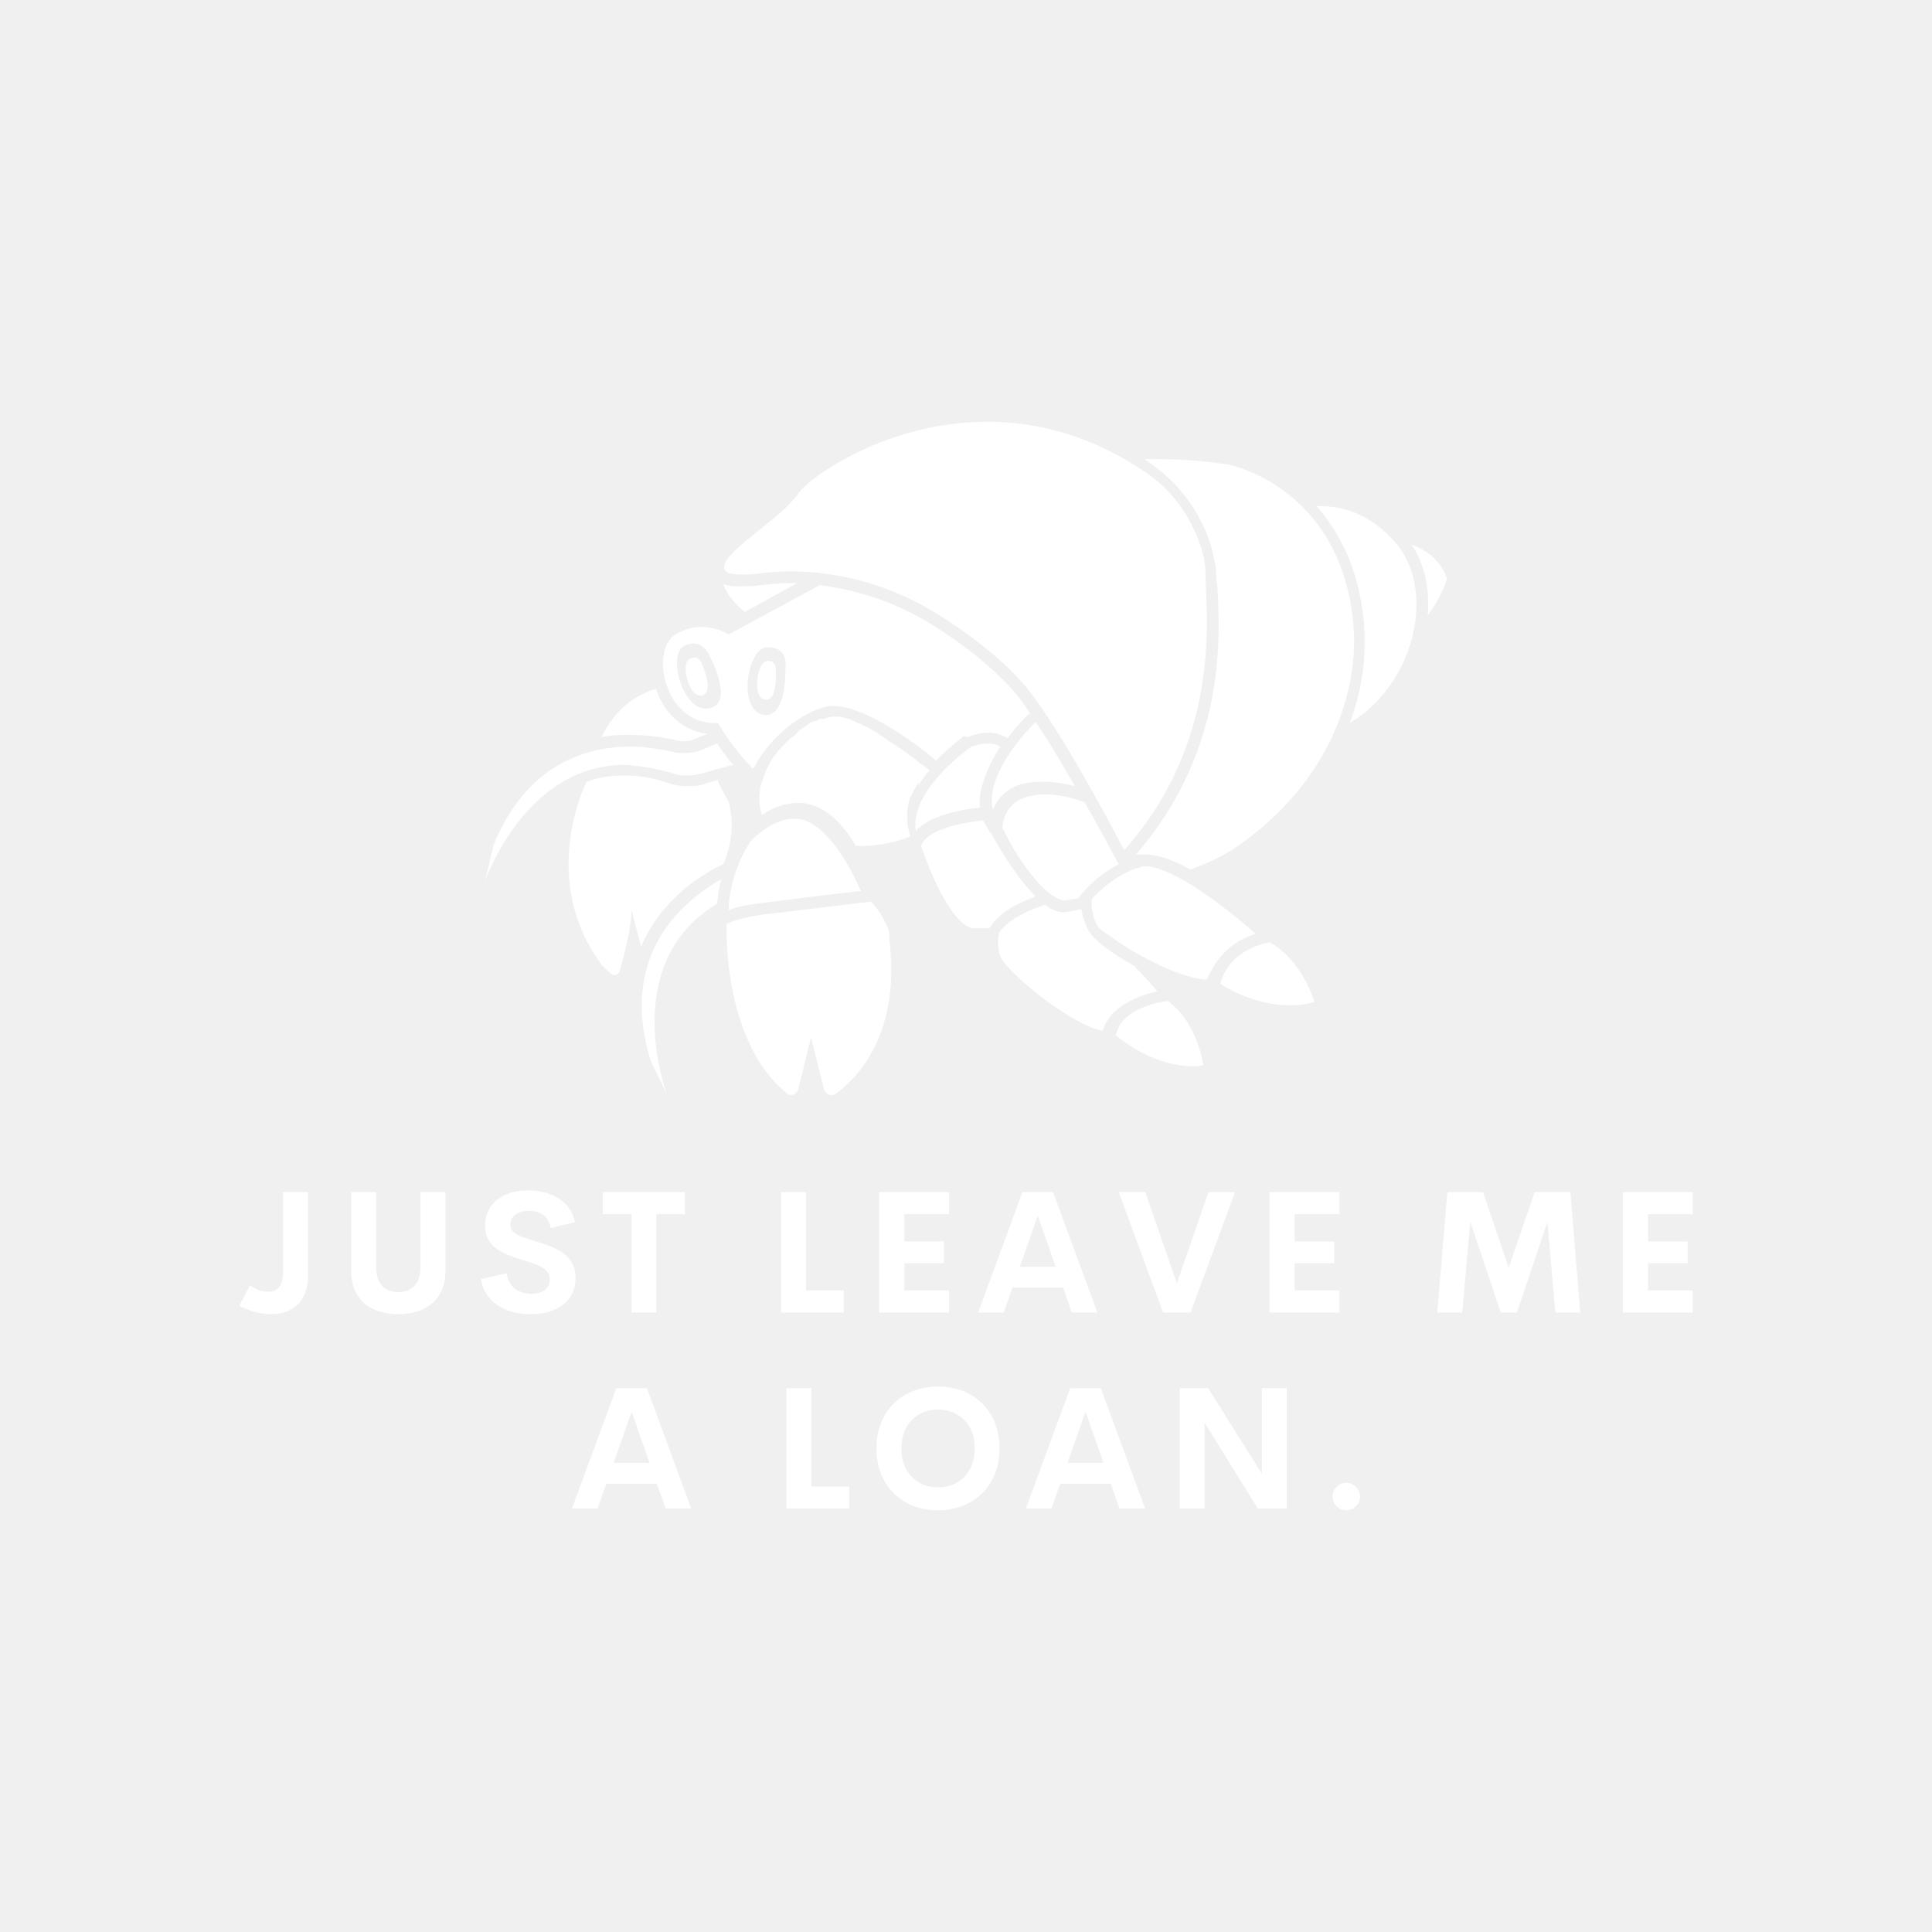
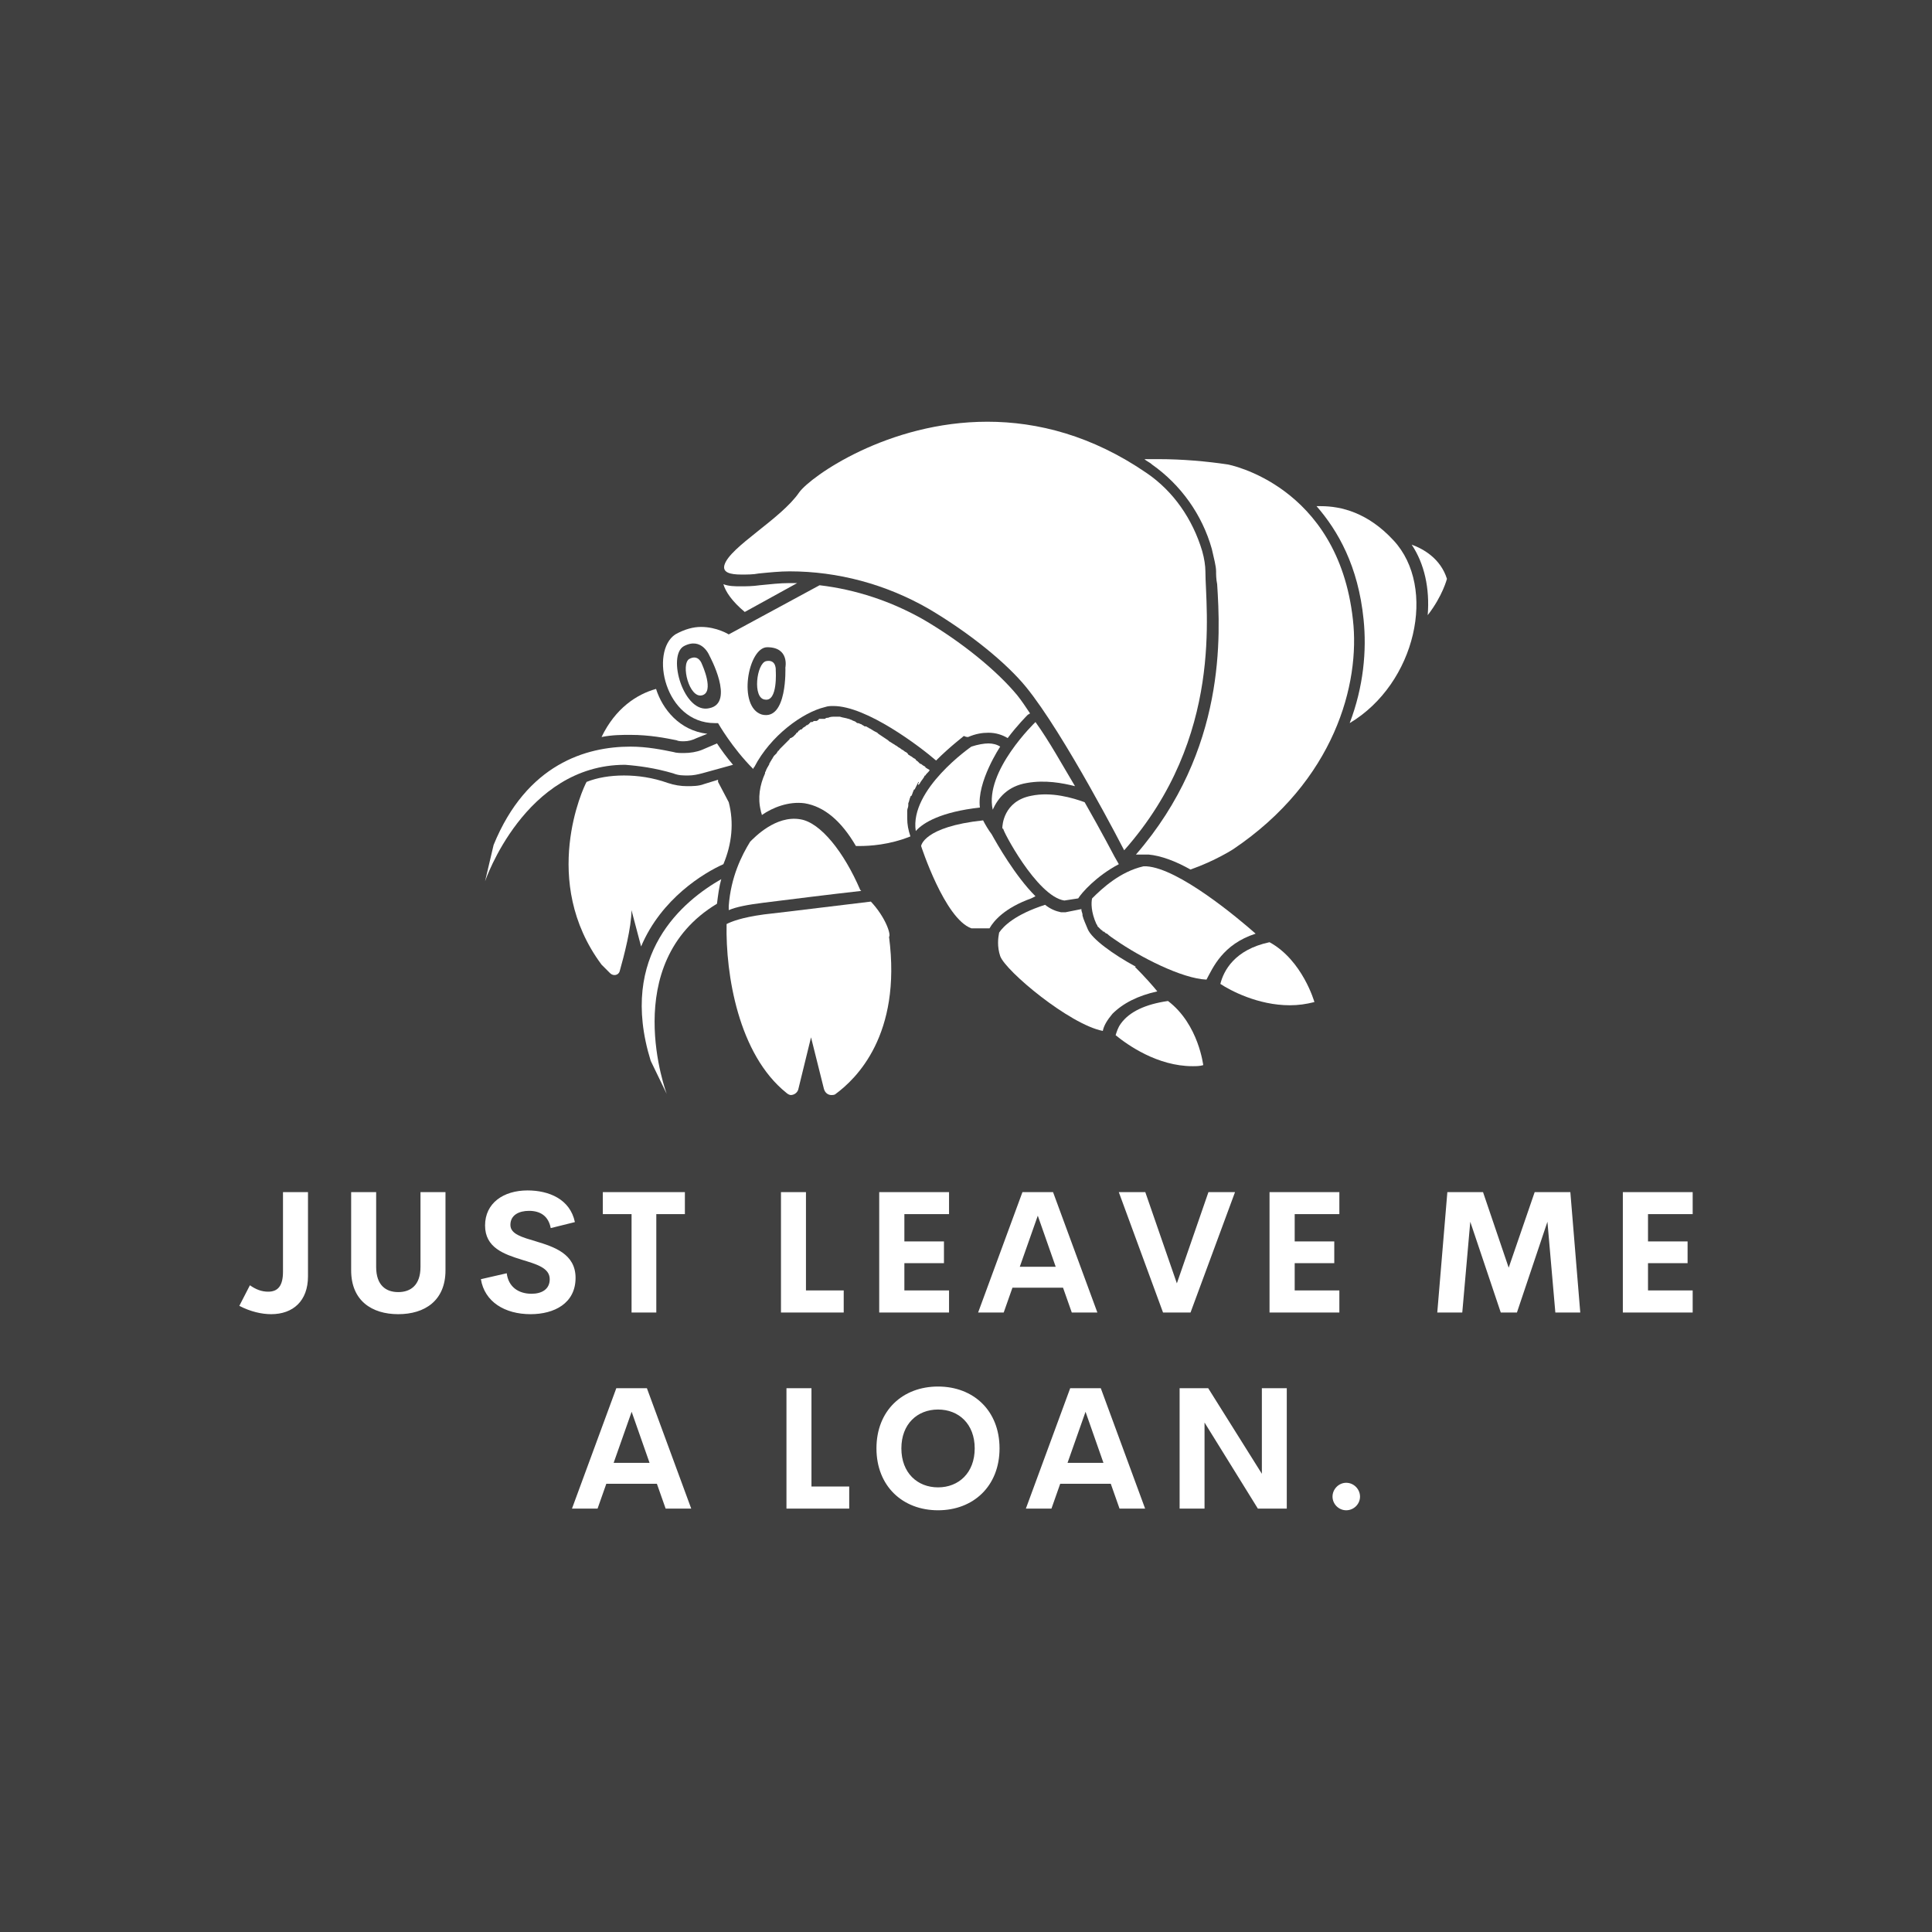
- <svg xmlns="http://www.w3.org/2000/svg" xmlns:ns1="https://boxy-svg.com" viewBox="-25 -137.5 400 400" class="css-1j8o68f" style="background-color:#404040;">
+ <svg xmlns="http://www.w3.org/2000/svg" xmlns:ns1="https://boxy-svg.com" viewBox="-25 -137.5 400 400" class="css-1j8o68f">
  <defs id="SvgjsDefs3580">
    <ns1:grid x="-24.624" y="-37.471" width="50.218" height="50.217" />
  </defs>
+   <rect x="-25" y="-137.5" width="400" height="400" style="fill: #404040;" />
  <g transform="matrix(1, 0, 0, 1, -0.000008, -0.033298)">
    <g id="SvgjsG3581" featurekey="symbolFeature-0" transform="matrix(2.212749, 0, 0, 2.212749, 64.36255, -91.08909)" fill="#ffffff" style="">
      <g>
        <path d="M56.5,62.9C56.5,62.9,56.5,62.9,56.5,62.9c-1.9-1.9-3.6-4.9-4.1-5.8c-0.3-0.4-0.6-0.9-0.8-1.3c-5.6,0.6-5.8,2.4-5.8,2.4   c0,0,0,0,0,0c0,0,0,0,0,0c0,0,2.2,6.8,4.7,7.7h1.7c0.4-0.7,1.4-1.9,3.9-2.8L56.5,62.9z" />
        <path d="M22.9,48.3c0.2,0.1,0.5,0.1,0.7,0.1c0.4,0,0.8-0.1,1.2-0.3l1-0.4c-2.6-0.3-4.2-2.3-4.8-4.2c-1.8,0.5-3.8,1.8-5.1,4.5   c1-0.2,1.9-0.2,2.7-0.2C20.4,47.8,21.9,48.1,22.9,48.3z" />
        <path d="M41.1,63.4c-2.6,0.3-7.3,0.9-10,1.2c-2.2,0.3-3.1,0.7-3.5,0.9c-0.1,4.7,1.1,12.2,5.6,15.8c0.1,0.1,0.3,0.2,0.4,0.2   c0.3,0,0.6-0.2,0.7-0.5l1.2-4.9l1.2,4.8c0.1,0.4,0.4,0.6,0.7,0.6c0.1,0,0.3,0,0.4-0.1c1.9-1.4,6.2-5.5,5-14.7   C43,66.5,42.5,64.9,41.1,63.4z" />
        <path d="M34.5,55.7c-2.3-0.4-4.3,1.7-4.7,2.1c-0.8,1.3-1.8,3.3-2,6c0,0.1,0,0.3,0,0.4c0.7-0.3,1.7-0.5,3.3-0.7   c2.4-0.3,6.4-0.8,9.1-1.1c0,0,0,0-0.1-0.1c0,0,0,0.1,0,0C38.6,58.8,36.4,56,34.5,55.7z" />
        <path d="M25.3,44.1c1.2-0.3,0-2.9,0-2.9s-0.3-1-1.2-0.5C23.3,41.2,24.1,44.4,25.3,44.1z" />
        <path d="M31.2,44.5c1.2,0.2,1-2.7,1-2.7s0.1-1.1-0.9-0.9C30.4,41.1,30,44.4,31.2,44.5z" />
        <path d="M95,33.2c-0.6-1.9-2.2-2.8-3.3-3.2c1.2,1.8,1.7,4.1,1.5,6.6C94.6,34.8,95,33.2,95,33.2z" />
        <path d="M83.2,26.4c-0.1,0-0.2,0-0.4,0c2,2.3,3.9,5.6,4.4,10.6c0.3,2.9,0,6.3-1.3,9.7C92.1,43,94.1,34,90,29.6   C87.6,27,85.1,26.4,83.2,26.4z" />
        <path d="M22.6,51.4c0.5,0.2,0.9,0.2,1.4,0.2c0.5,0,0.9-0.1,1.3-0.2l2.9-0.8c-0.6-0.7-1.1-1.4-1.5-2l-1.4,0.6   c-0.5,0.2-1.1,0.3-1.7,0.3c-0.3,0-0.7,0-1-0.1c-1-0.2-2.4-0.5-4-0.5c-4.1,0-9.7,1.6-12.8,9.2L5,61.5c0,0,3.7-10.9,13.1-10.9   C19.4,50.7,20.9,50.9,22.6,51.4z" />
        <path d="M27.8,54.1l-1-1.9c0,0,0-0.1,0-0.2l-1.3,0.4c-0.5,0.2-1.1,0.2-1.6,0.2c-0.6,0-1.2-0.1-1.8-0.3c-1.4-0.5-2.8-0.7-4.1-0.7   c-1.3,0-2.5,0.2-3.5,0.6c-0.3,0.5-4.4,9.3,1.4,17.1l0.8,0.8c0.3,0.3,0.8,0.2,0.9-0.2c0.4-1.4,1.1-4.1,1.1-5.7l0.9,3.4   c1.9-4.5,5.9-6.9,7.7-7.7C28.1,58,28.3,56,27.8,54.1z" />
        <path d="M67.9,71.8c-0.4-0.5-1.2-1.4-2.1-2.3c0,0,0.1,0,0.1,0c-2.2-1.2-4.1-2.6-4.5-3.5c-0.2-0.5-0.4-0.9-0.5-1.3c0,0,0,0,0-0.1   c0-0.1-0.1-0.3-0.1-0.4c0,0,0,0,0,0c0,0,0-0.1,0-0.1l-1,0.2l0,0l-0.5,0.1c-0.1,0-0.1,0-0.2,0c-0.1,0-0.1,0-0.2,0   c-0.5-0.1-1-0.3-1.5-0.7c-2.8,0.9-3.9,2-4.3,2.6c-0.1,0.5-0.2,1.3,0.1,2.2c0.5,1.4,6.5,6.4,9.6,7c0.1-0.5,0.4-1,0.9-1.6   C64.7,72.9,66.1,72.2,67.9,71.8z" />
        <path d="M68.9,72.7c-2.1,0.3-3.6,1-4.4,2.1c-0.3,0.4-0.4,0.8-0.5,1.1c1.1,0.9,3.9,2.9,7.2,2.9c0.3,0,0.7,0,1-0.1   C72.2,78.8,71.8,74.9,68.9,72.7z" />
        <path d="M53.2,48.9c-0.3-0.2-0.7-0.3-1.1-0.3c-0.4,0-1,0.1-1.6,0.3c0,0-5.8,4-5.2,7.9c0.7-0.8,2.4-1.8,6-2.2   C51,52.2,53.2,48.9,53.2,48.9z" />
        <path d="M78.4,67.2c-3.3,0.7-4.3,2.7-4.6,3.9c0.9,0.6,3.5,2,6.5,2c0.8,0,1.5-0.1,2.3-0.3C82.6,72.8,81.5,68.9,78.4,67.2z" />
        <path d="M77.1,66.4c-1.7-1.5-7.2-6.1-10.2-6.3c0,0-0.1,0-0.3,0c-2.2,0.5-3.9,2.1-4.8,3c-0.1,0.4-0.1,1.3,0.4,2.4c0,0,0,0,0,0   c0,0,0,0,0,0c0,0,0.1,0.1,0.1,0.2c0,0,0,0,0,0c0,0,0.1,0.1,0.1,0.1c0,0,0,0,0,0c0.1,0.1,0.1,0.1,0.2,0.2c0,0,0,0,0,0   c0.1,0.1,0.2,0.1,0.2,0.2c0,0,0,0,0.1,0c0.1,0.1,0.2,0.2,0.3,0.2c0,0,0,0,0,0c0.2,0.2,0.5,0.4,0.8,0.6c0,0,0,0,0,0   c2.3,1.6,6.2,3.6,8.5,3.7C73.1,69.6,74,67.4,77.1,66.4z" />
        <path d="M29,32.8c0.5,0,1.1,0,1.6-0.1c1-0.1,2-0.2,2.9-0.2c4.5,0,9,1.2,13,3.5c3.9,2.3,7.3,5.1,9.1,7.3c3.6,4.4,9.2,15.3,9.2,15.3   c9.4-10.6,7.6-22.6,7.6-26.1c0-0.5-0.1-1.2-0.3-1.9c-0.9-3-2.7-5.6-5.2-7.3c-5.1-3.5-10.2-4.8-14.9-4.8c-9.3,0-16.5,5.1-17.6,6.6   c-1.7,2.5-6.5,5.1-7,6.8C27.2,32.6,27.9,32.8,29,32.8z" />
        <path d="M20.5,78.3l1.5,3.1c0,0-4.6-12.2,4.7-17.8c0.1-0.8,0.2-1.6,0.4-2.3C23.6,63.3,17.4,68.3,20.5,78.3z" />
        <path d="M45.7,52.3C45.7,52.3,45.7,52.3,45.7,52.3c0.1-0.2,0.3-0.4,0.4-0.6c0,0,0-0.1,0.1-0.1c0.1-0.2,0.3-0.3,0.4-0.5c0,0,0,0,0,0   c-0.1-0.1-0.2-0.1-0.3-0.2c0,0,0,0,0,0c0,0,0,0,0,0c0,0-0.1,0-0.1-0.1c0,0,0,0,0,0c-0.1-0.1-0.2-0.1-0.3-0.2l0,0   c0,0-0.1-0.1-0.2-0.1c0,0,0,0,0,0c-0.1-0.1-0.1-0.1-0.2-0.2c-0.1-0.1-0.2-0.1-0.2-0.2c0,0,0,0,0,0c-0.1-0.1-0.2-0.1-0.3-0.2l0,0   c-0.1-0.1-0.2-0.1-0.3-0.2c-0.1,0-0.1-0.1-0.2-0.2l0,0c-0.1-0.1-0.2-0.1-0.3-0.2c0,0,0,0,0,0c-0.1-0.1-0.2-0.1-0.3-0.2c0,0,0,0,0,0   c-0.1-0.1-0.2-0.1-0.3-0.2c0,0,0,0,0,0c-0.1-0.1-0.2-0.1-0.3-0.2c0,0,0,0,0,0c-0.2-0.1-0.3-0.2-0.5-0.3c0,0-0.1-0.1-0.1-0.1   c0,0,0,0,0,0c-0.3-0.2-0.6-0.4-0.9-0.6c0,0,0,0,0,0c0,0-0.1-0.1-0.1-0.1c-0.2-0.1-0.4-0.2-0.7-0.4c-0.1,0-0.1-0.1-0.2-0.1   c0,0,0,0,0,0c-0.1-0.1-0.2-0.1-0.3-0.1l0,0c-0.1-0.1-0.2-0.1-0.3-0.2c0,0,0,0,0,0c-0.1,0-0.2-0.1-0.3-0.1l0,0c-0.1,0-0.1,0-0.2-0.1   c-0.1-0.1-0.3-0.1-0.4-0.2l0,0c-0.1,0-0.2-0.1-0.3-0.1c0,0,0,0,0,0c-0.3-0.1-0.5-0.1-0.8-0.2h0c-0.2,0-0.4,0-0.5,0   c-0.2,0-0.4,0-0.6,0.1c-0.1,0-0.2,0-0.3,0.1c0,0,0,0-0.1,0c0,0-0.1,0-0.1,0c0,0-0.1,0-0.1,0c0,0-0.1,0-0.1,0c0,0,0,0,0,0   c0,0-0.1,0-0.1,0c0,0,0,0,0,0c0,0-0.1,0-0.1,0.1c-0.1,0-0.1,0.1-0.2,0.1c0,0-0.1,0-0.1,0c0,0,0,0-0.1,0c-0.1,0-0.1,0.1-0.2,0.1   c0,0,0,0-0.1,0c0,0-0.1,0-0.1,0.1c0,0-0.1,0-0.1,0.1c-0.1,0-0.1,0.1-0.2,0.1c0,0,0,0,0,0c0,0-0.1,0-0.1,0.1c0,0,0,0,0,0   c-0.1,0-0.1,0.1-0.2,0.1c0,0-0.1,0.1-0.1,0.1c0,0,0,0,0,0c0,0-0.1,0.1-0.1,0.1c0,0,0,0-0.1,0c0,0-0.1,0.1-0.1,0.1   c0,0-0.1,0-0.1,0.1c0,0-0.1,0.1-0.1,0.1c0,0-0.1,0-0.1,0.1c-0.1,0.1-0.1,0.1-0.2,0.2c0,0,0,0,0,0c0,0-0.1,0.1-0.1,0.1   c-0.1,0-0.1,0.1-0.2,0.1c0,0-0.1,0-0.1,0.1c0,0,0,0,0,0c0,0-0.1,0.1-0.1,0.1c0,0,0,0-0.1,0.1c0,0,0,0-0.1,0.1c0,0-0.1,0.1-0.1,0.1   c0,0-0.1,0.1-0.1,0.1c0,0,0,0,0,0c-0.1,0.1-0.2,0.2-0.3,0.3c0,0,0,0,0,0c0,0,0,0,0,0c0,0-0.1,0.1-0.1,0.1c-0.1,0.1-0.1,0.2-0.2,0.2   c0,0.1-0.1,0.1-0.1,0.2c-0.1,0.1-0.2,0.2-0.3,0.3c0,0.1-0.1,0.1-0.1,0.2c-0.1,0.1-0.1,0.2-0.2,0.3c0,0.1-0.1,0.1-0.1,0.2   c0,0.1-0.1,0.2-0.1,0.2c0,0.1-0.1,0.1-0.1,0.2c-0.1,0.1-0.1,0.3-0.2,0.4c0,0,0,0,0,0.1c0,0,0,0,0,0c-0.5,1.1-0.7,2.3-0.4,3.5l0,0   c0,0.1,0.1,0.3,0.1,0.4c1-0.7,2.5-1.3,4-1.1c1.8,0.3,3.4,1.6,4.8,4c0.1,0,0.2,0,0.3,0c1,0,2.8-0.1,4.8-0.9   c-0.2-0.6-0.3-1.1-0.3-1.7c0-0.2,0-0.4,0-0.6c0,0,0-0.1,0-0.1c0-0.2,0.1-0.3,0.1-0.5c0-0.1,0-0.1,0-0.2c0.1-0.2,0.1-0.4,0.2-0.6   c0,0,0-0.1,0.1-0.1c0.1-0.2,0.1-0.3,0.2-0.5c0,0,0-0.1,0.1-0.1c0.1-0.2,0.2-0.4,0.3-0.6c0,0,0-0.1,0.1-0.1   C45.4,52.6,45.6,52.5,45.7,52.3z" />
        <path d="M73,30.4c0.2,0.9,0.4,1.6,0.4,2.1c0,0.3,0,0.7,0.1,1.2c0.3,4.7,0.9,15.5-7.6,25.3c0.1,0,0.2,0,0.3,0c0.4,0,0.7,0,0.9,0   c1.1,0.1,2.5,0.6,3.9,1.4c2.3-0.8,4-1.9,4-1.9c9.5-6.4,11.9-15.5,11.2-21.5c-1.4-12.6-11.7-14.5-11.7-14.5C72.5,22.2,70.2,22,68,22   c-0.5,0-0.9,0-1.3,0c0.2,0.2,0.5,0.3,0.7,0.5C70.1,24.4,72.1,27.2,73,30.4z" />
        <path d="M59.2,63.3l1.3-0.2c0.3-0.5,1.7-2.1,3.8-3.2l-0.4-0.7c0,0-1.2-2.3-2.8-5.1c-1.1-0.4-3.1-1-5-0.6c-2.6,0.5-2.7,2.8-2.7,3   c0,0,0,0.1,0.1,0.1C53.3,56.5,56.6,62.9,59.2,63.3z" />
        <path d="M60.2,52.6c-1.2-2-2.4-4.2-3.7-6c0,0,0,0,0,0c0,0-4.8,4.6-4,8.2c0.5-1.1,1.4-2.2,3.2-2.5C57.4,52,59,52.3,60.2,52.6z" />
        <path d="M30.7,33.8c-0.7,0.1-1.3,0.1-1.8,0.1c-0.5,0-1.1,0-1.6-0.2c0.2,0.7,0.8,1.6,2,2.6l4.9-2.7c-0.3,0-0.5,0-0.8,0   C32.6,33.6,31.7,33.7,30.7,33.8z" />
        <path d="M26.5,46.7c0.1,0,0.2,0,0.3,0c0,0,1.3,2.3,3.3,4.3c0-0.1,0-0.1,0.1-0.2c1.5-2.9,4.5-5.1,6.6-5.6c0.3-0.1,0.5-0.1,0.8-0.1   c3.1,0,8.1,3.8,9.6,5.1c0,0,0,0,0,0c1.3-1.3,2.5-2.2,2.6-2.3C50,48,50.1,48,50.2,48c0.7-0.3,1.3-0.4,1.9-0.4c0.7,0,1.3,0.2,1.8,0.5   c0.9-1.2,1.8-2.1,1.9-2.2c0.1,0,0.1-0.1,0.2-0.1c-0.4-0.6-0.8-1.2-1.2-1.7c-1.9-2.3-5.2-5-8.8-7.1c-3-1.7-6.3-2.8-9.7-3.2l-8.5,4.6   c0,0-1.1-0.7-2.6-0.7c-0.7,0-1.5,0.2-2.4,0.7C20.4,40,21.8,46.7,26.5,46.7z M31.4,39.6c2.1,0,1.7,1.9,1.7,1.9s0.2,5-2.2,4.4   C28.6,45.2,29.6,39.6,31.4,39.6z M23.6,39.5c1.7-0.9,2.4,0.9,2.4,0.9s2.4,4.4,0,4.9C23.6,45.9,22,40.4,23.6,39.5z" />
      </g>
    </g>
    <g id="SvgjsG3582" featurekey="nameFeature-0" transform="matrix(0.883325, 0, 0, 0.883325, 24.11856, 98.94189)" fill="#ffffff" style="">
      <path d="M7.949 40.391 c-2.188 0 -4.844 -0.586 -7.461 -1.953 l2.481 -4.824 c1.387 0.977 2.734 1.504 4.277 1.504 c2.305 0 3.477 -1.387 3.477 -4.688 l0 -18.652 l5.859 0 l0 19.746 c0 5.781 -3.516 8.867 -8.633 8.867 z M37.735 40.391 c-6.191 0 -11.035 -3.164 -11.035 -10.273 l0 -18.34 l5.859 0 l0 17.539 c0 4.297 2.285 5.898 5.176 5.898 c2.91 0 5.215 -1.621 5.215 -5.898 l0 -17.539 l5.859 0 l0 18.34 c0 7.109 -4.863 10.273 -11.074 10.273 z M68.75 40.391 c-6.055 0 -10.781 -2.91 -11.641 -8.203 l6.055 -1.387 c0.391 3.164 2.715 4.805 5.82 4.805 c2.383 0 4.277 -1.055 4.258 -3.438 c-0.02 -2.656 -3.144 -3.496 -6.582 -4.551 c-4.141 -1.289 -8.574 -2.812 -8.574 -8.008 c0 -5.254 4.297 -8.223 9.961 -8.223 c4.961 0 9.961 2.012 11.094 7.422 l-5.664 1.406 c-0.527 -2.812 -2.422 -4.043 -5.078 -4.043 c-2.363 0 -4.375 0.977 -4.375 3.301 c0 2.168 2.773 2.891 5.977 3.848 c4.258 1.289 9.297 2.93 9.297 8.555 c0 5.996 -5.019 8.516 -10.547 8.516 z M104.922 11.777 l0 5.156 l-6.699 0 l0 23.066 l-5.801 0 l0 -23.066 l-6.738 0 l0 -5.156 l19.238 0 z M133.301 34.824 l8.848 0 l0 5.176 l-14.707 0 l0 -28.223 l5.859 0 l0 23.047 z M166.836 16.934 l-10.469 0 l0 6.406 l9.277 0 l0 5.098 l-9.277 0 l0 6.387 l10.469 0 l0 5.176 l-16.367 0 l0 -28.223 l16.367 0 l0 5.156 z M195.605 40 l-2.051 -5.82 l-11.855 0 l-2.051 5.82 l-5.996 0 l10.391 -28.223 l7.168 0 l10.391 28.223 l-5.996 0 z M183.418 29.277 l8.418 0 l-4.199 -11.973 z M227.637 11.777 l6.231 0 l-10.43 28.223 l-6.445 0 l-10.371 -28.223 l6.211 0 l7.402 21.387 z M258.321 16.934 l-10.469 0 l0 6.406 l9.277 0 l0 5.098 l-9.277 0 l0 6.387 l10.469 0 l0 5.176 l-16.367 0 l0 -28.223 l16.367 0 l0 5.156 z M314.785 40 l-5.84 0 l-1.855 -21.27 l-7.148 21.27 l-3.789 0 l-7.148 -21.27 l-1.875 21.27 l-5.859 0 l2.363 -28.223 l8.359 0 l6.016 17.715 l6.094 -17.715 l8.359 0 z M341.133 16.934 l-10.469 0 l0 6.406 l9.277 0 l0 5.098 l-9.277 0 l0 6.387 l10.469 0 l0 5.176 l-16.367 0 l0 -28.223 l16.367 0 l0 5.156 z" />
    </g>
    <g id="SvgjsG3583" featurekey="nameFeature-1" transform="matrix(0.883325, 0, 0, 0.883325, -226.5076, 139.5418)" fill="#ffffff" style="">
      <path d="M384.141 40 l-2.051 -5.82 l-11.855 0 l-2.051 5.82 l-5.996 0 l10.391 -28.223 l7.168 0 l10.391 28.223 l-5.996 0 z M371.954 29.277 l8.418 0 l-4.199 -11.973 z M418.32 34.824 l8.848 0 l0 5.176 l-14.707 0 l0 -28.223 l5.859 0 l0 23.047 z M447.988 40.391 c-8.301 0 -14.434 -5.664 -14.434 -14.512 c0 -8.867 6.133 -14.492 14.434 -14.492 c8.281 0 14.414 5.625 14.414 14.492 c0 8.848 -6.133 14.512 -14.414 14.512 z M447.988 35.02 c4.863 0 8.594 -3.418 8.594 -9.141 c0 -5.703 -3.731 -9.102 -8.594 -9.102 s-8.594 3.398 -8.594 9.102 c0 5.723 3.731 9.141 8.594 9.141 z M490.527 40 l-2.051 -5.82 l-11.855 0 l-2.051 5.82 l-5.996 0 l10.391 -28.223 l7.168 0 l10.391 28.223 l-5.996 0 z M478.34 29.277 l8.418 0 l-4.199 -11.973 z M523.887 11.777 l5.84 0 l0 28.223 l-6.777 0 l-12.5 -20.176 l0 20.176 l-5.84 0 l0 -28.223 l6.699 0 l12.578 20.059 l0 -20.059 z M543.652 40.391 c-1.738 0 -3.203 -1.445 -3.203 -3.203 s1.465 -3.242 3.203 -3.242 c1.777 0 3.242 1.484 3.242 3.242 s-1.465 3.203 -3.242 3.203 z" />
    </g>
  </g>
</svg>
